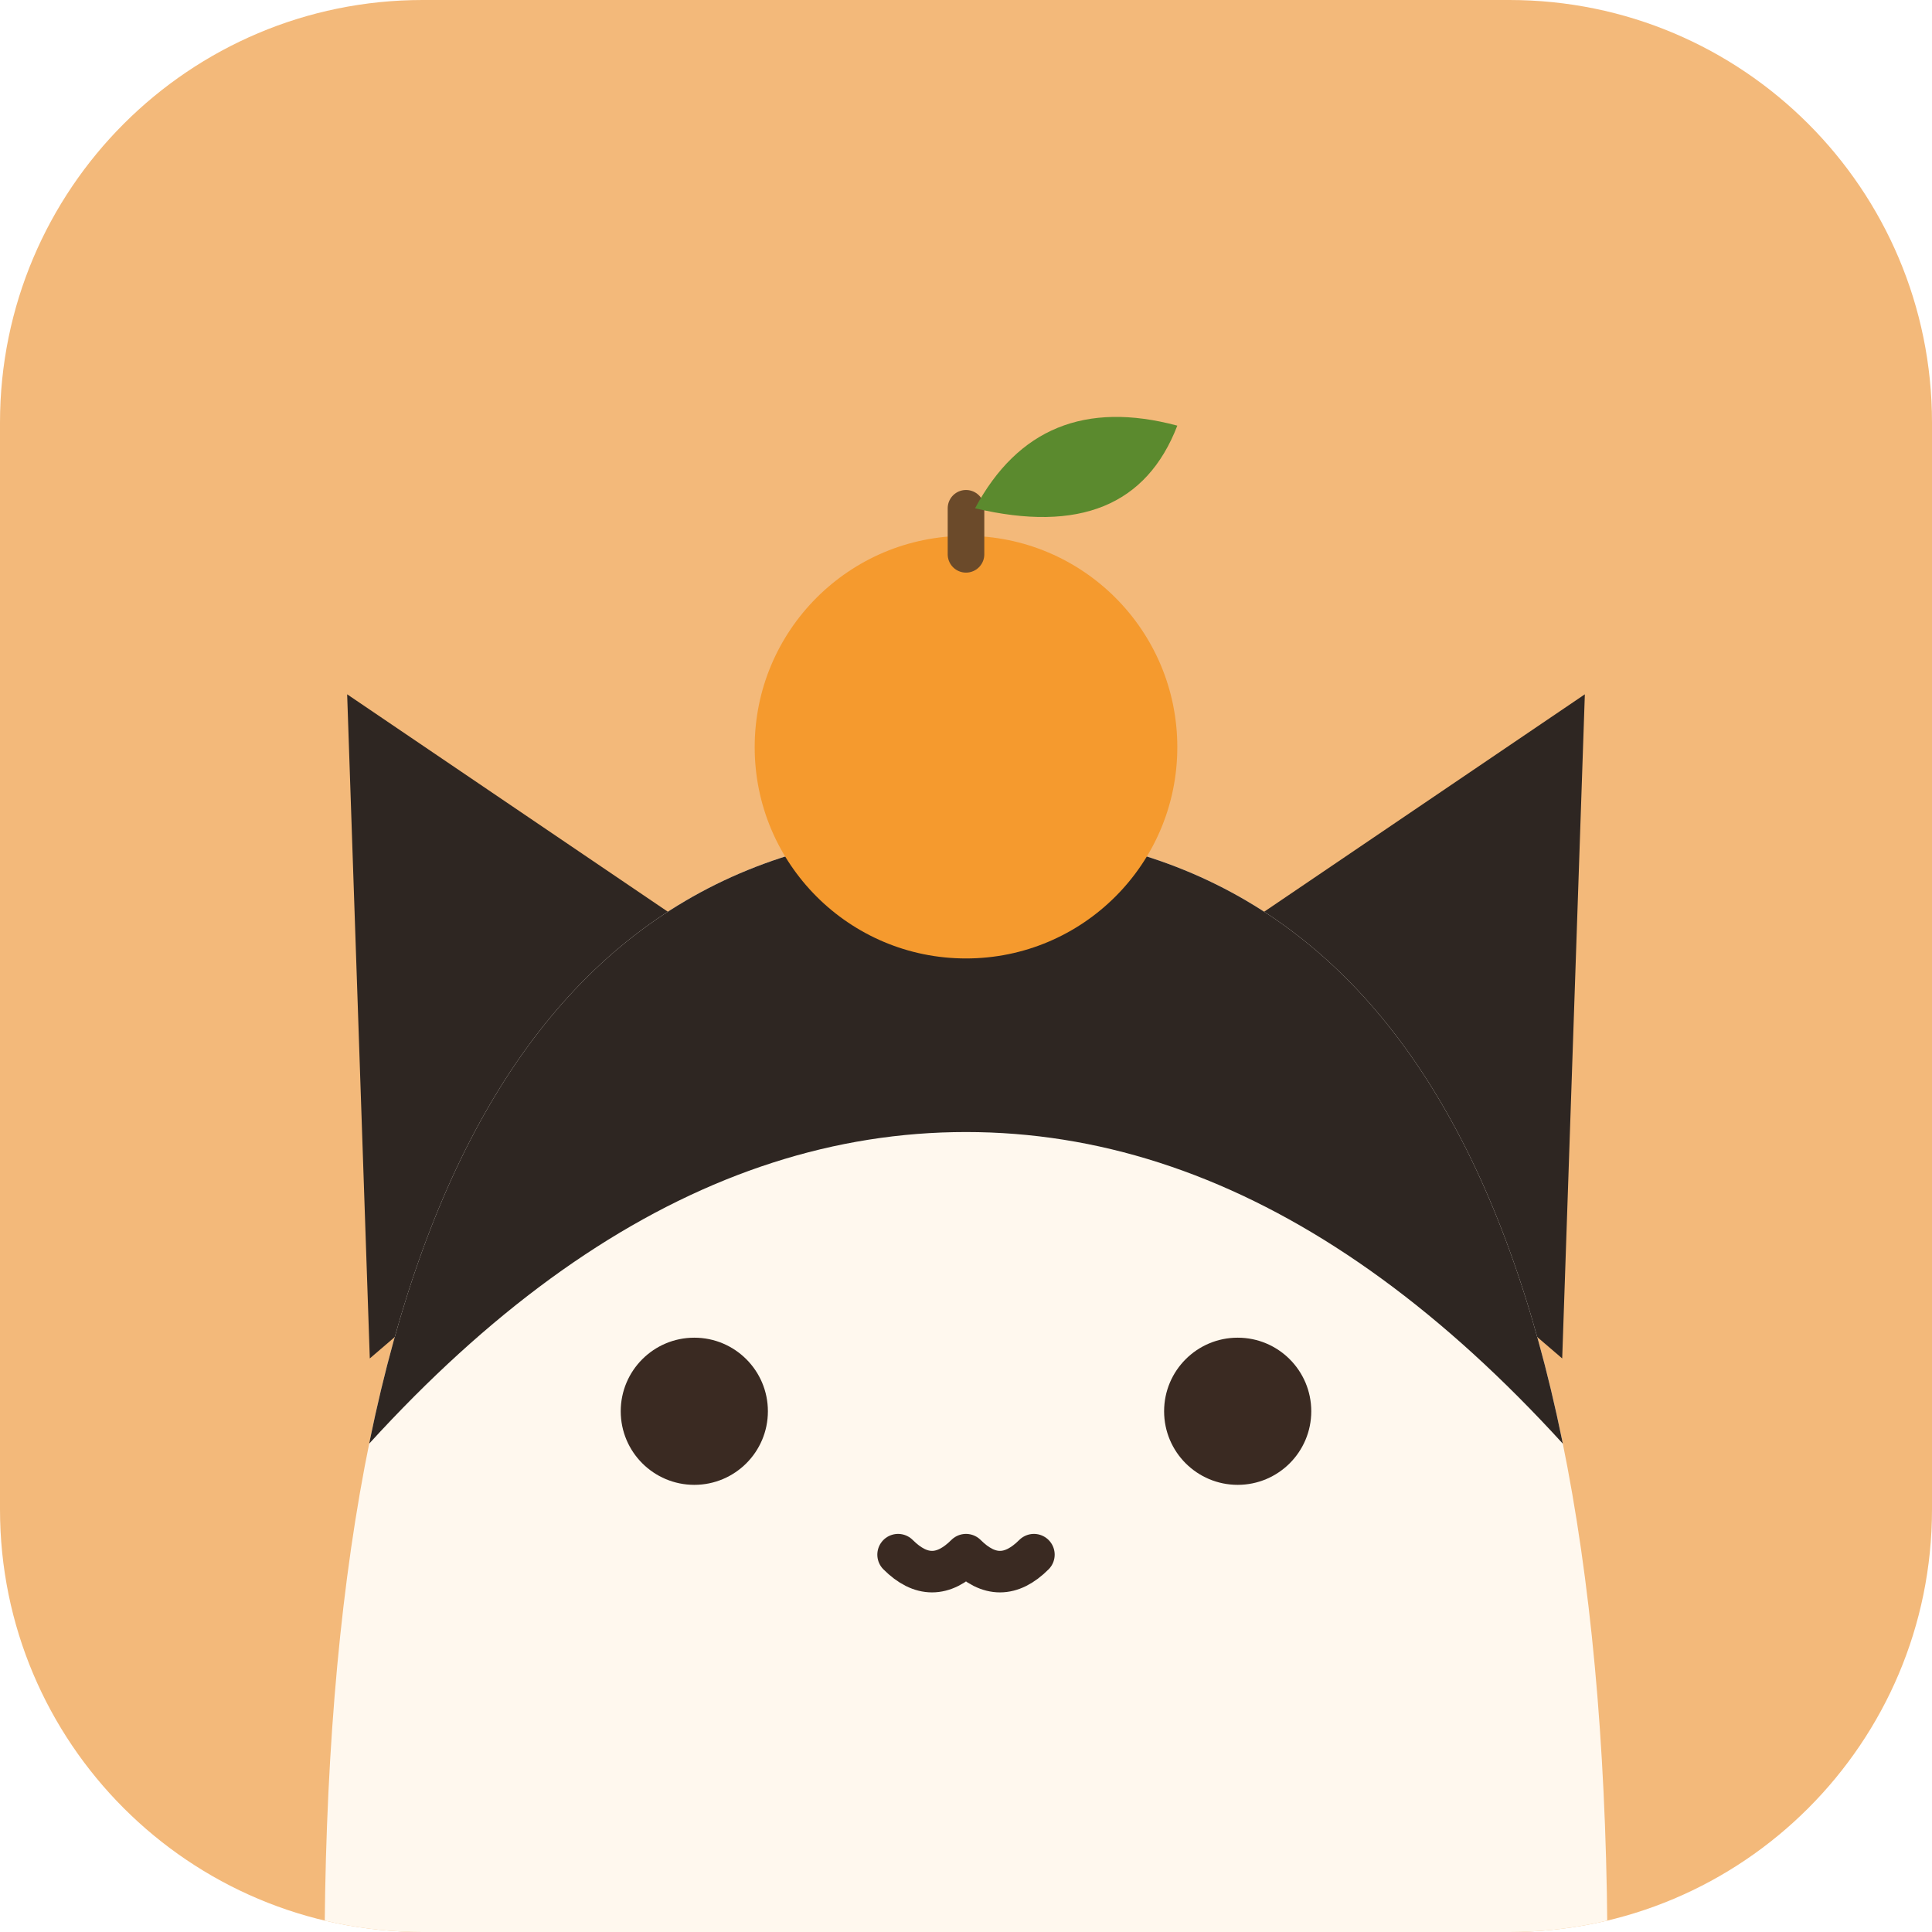
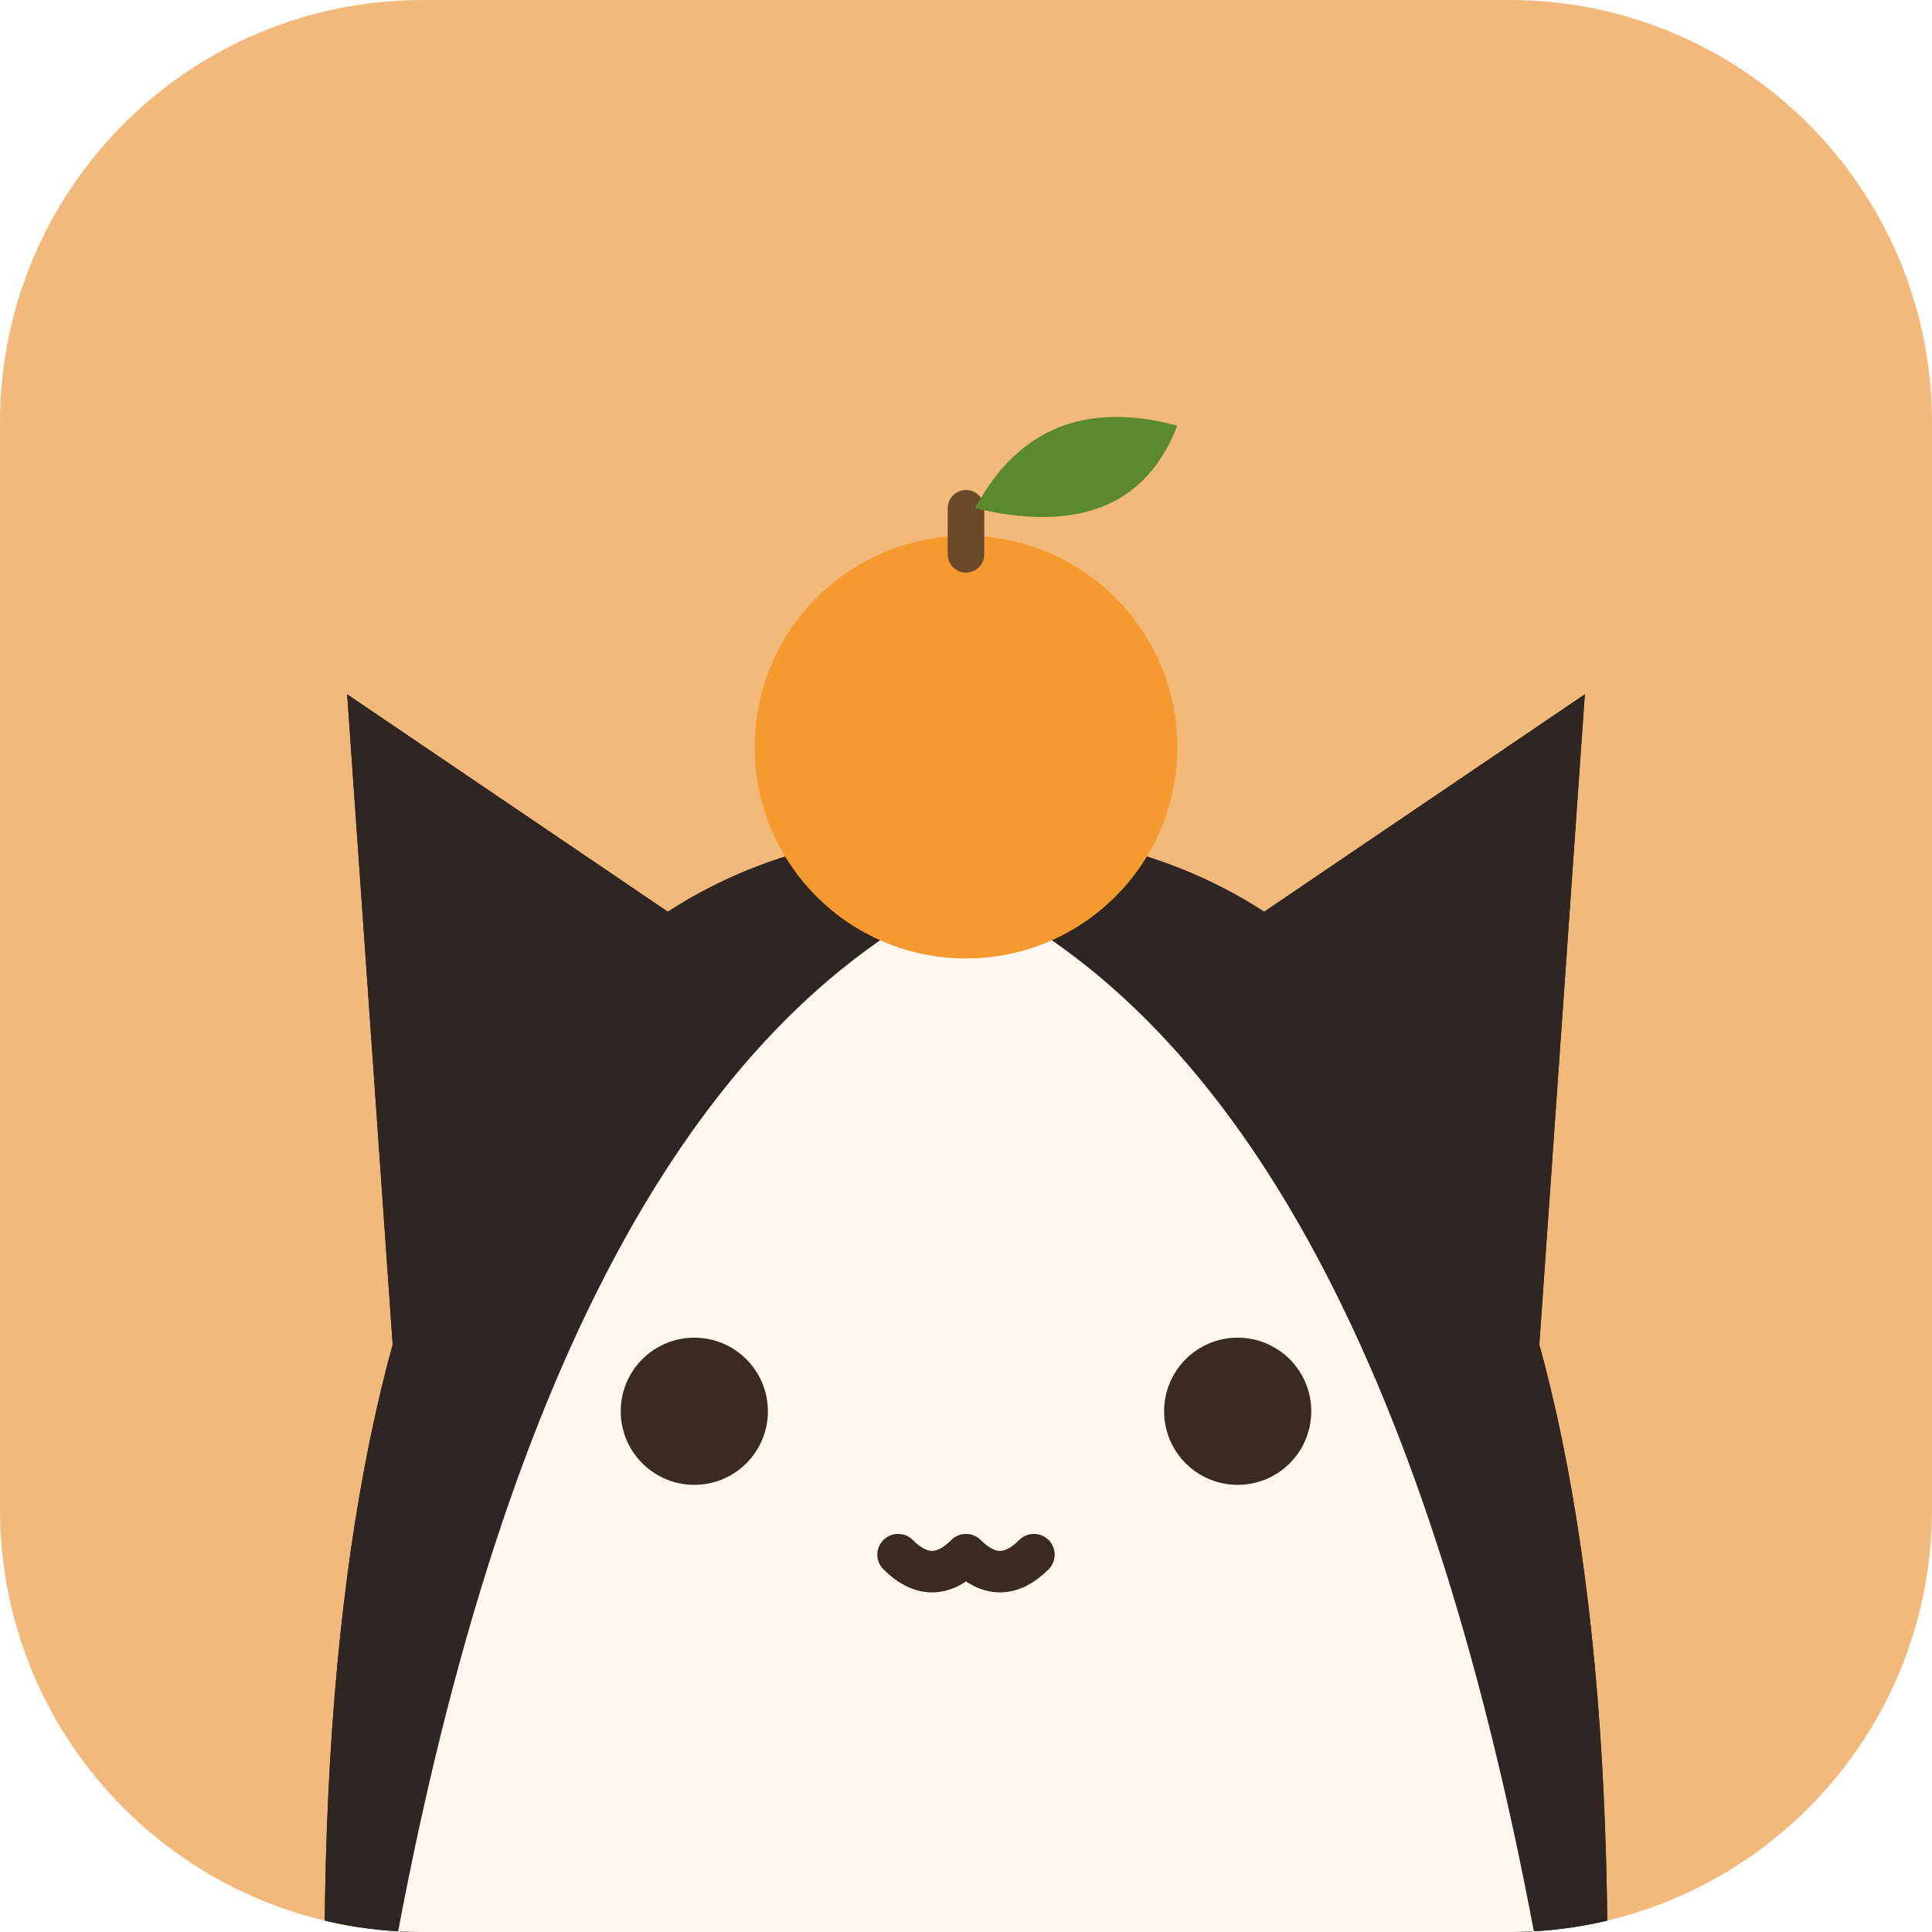
<svg xmlns="http://www.w3.org/2000/svg" viewBox="0 0 512 512">
  <defs>
    <clipPath id="i">
      <rect width="512" height="512" rx="112" />
    </clipPath>
    <clipPath id="h">
      <path d="M86 520q0-300 170-300t170 300z" />
+       <path d="M106 384l-14-200 118 80z" />
+       <path d="M406 384L302 264L420 184z" />
    </clipPath>
  </defs>
  <g clip-path="url(#i)">
    <rect width="512" height="512" fill="#f3b97a" />
-     <path d="M98 360l-6-176 118 80z" fill="#2e2622" />
-     <path d="M414 360l6-176-118 80z" fill="#2e2622" />
-     <path d="M86 520q0-300 170-300t170 300z" fill="#fff8ee" />
+     <path d="M106 384l-14-200 118 80z" fill="#2e2622" />
+     <path d="M406 384L302 264L420 184z" fill="#2e2622" />
+     <path d="M86 520q0-300 170-300t170 300z" fill="#2e2622" />
    <g clip-path="url(#h)">
-       <path d="M60 220H452V430Q360 300 256 300Q152 300 60 430Z" fill="#2e2622" />
+       <rect width="512" height="512" fill="#2e2622" />
+       <path d="M256 236Q146 288 104 520H408Q366 288 256 236Z" fill="#fff8ee" />
    </g>
    <circle cx="256" cy="198" r="56" fill="#f59a2e" />
    <path d="M256 146.9v-12.2" stroke="#6b4a2a" stroke-width="9.7" stroke-linecap="round" />
    <path d="M258.4 134.7q17 -31.7 53.6 -21.9q-12.2 31.7 -53.6 21.9z" fill="#5b8a2e" />
    <circle cx="184" cy="374" r="19.5" fill="#3a2a22" />
    <circle cx="328" cy="374" r="19.5" fill="#3a2a22" />
    <path d="M238 412q9 9 18 0 9 9 18 0" fill="none" stroke="#3a2a22" stroke-width="11" stroke-linecap="round" stroke-linejoin="round" />
  </g>
</svg>
